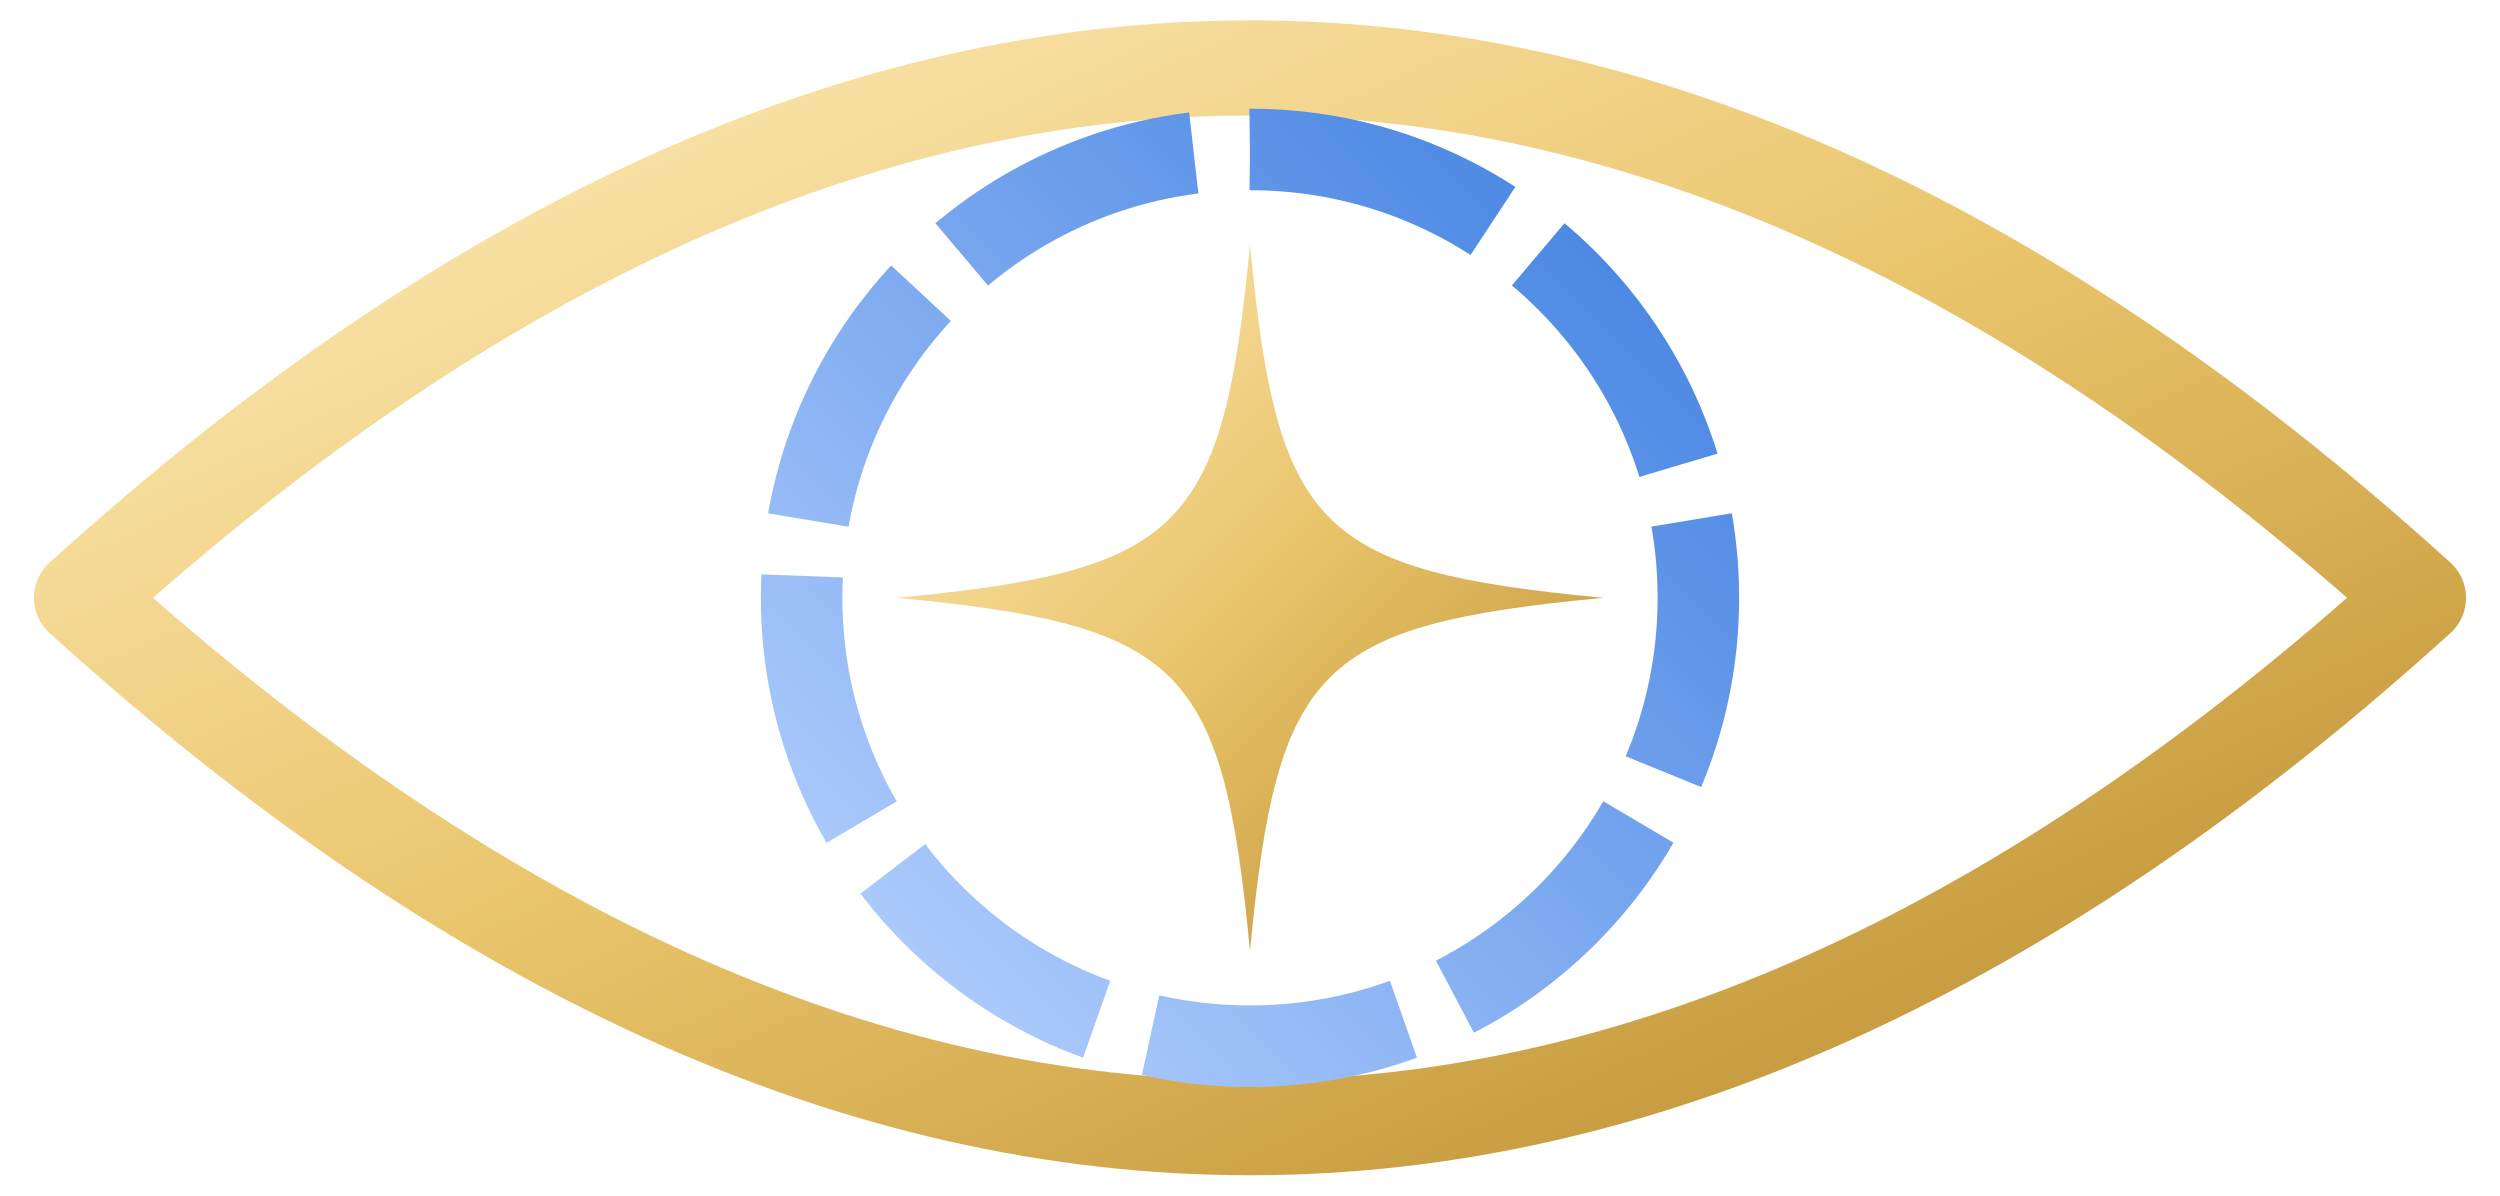
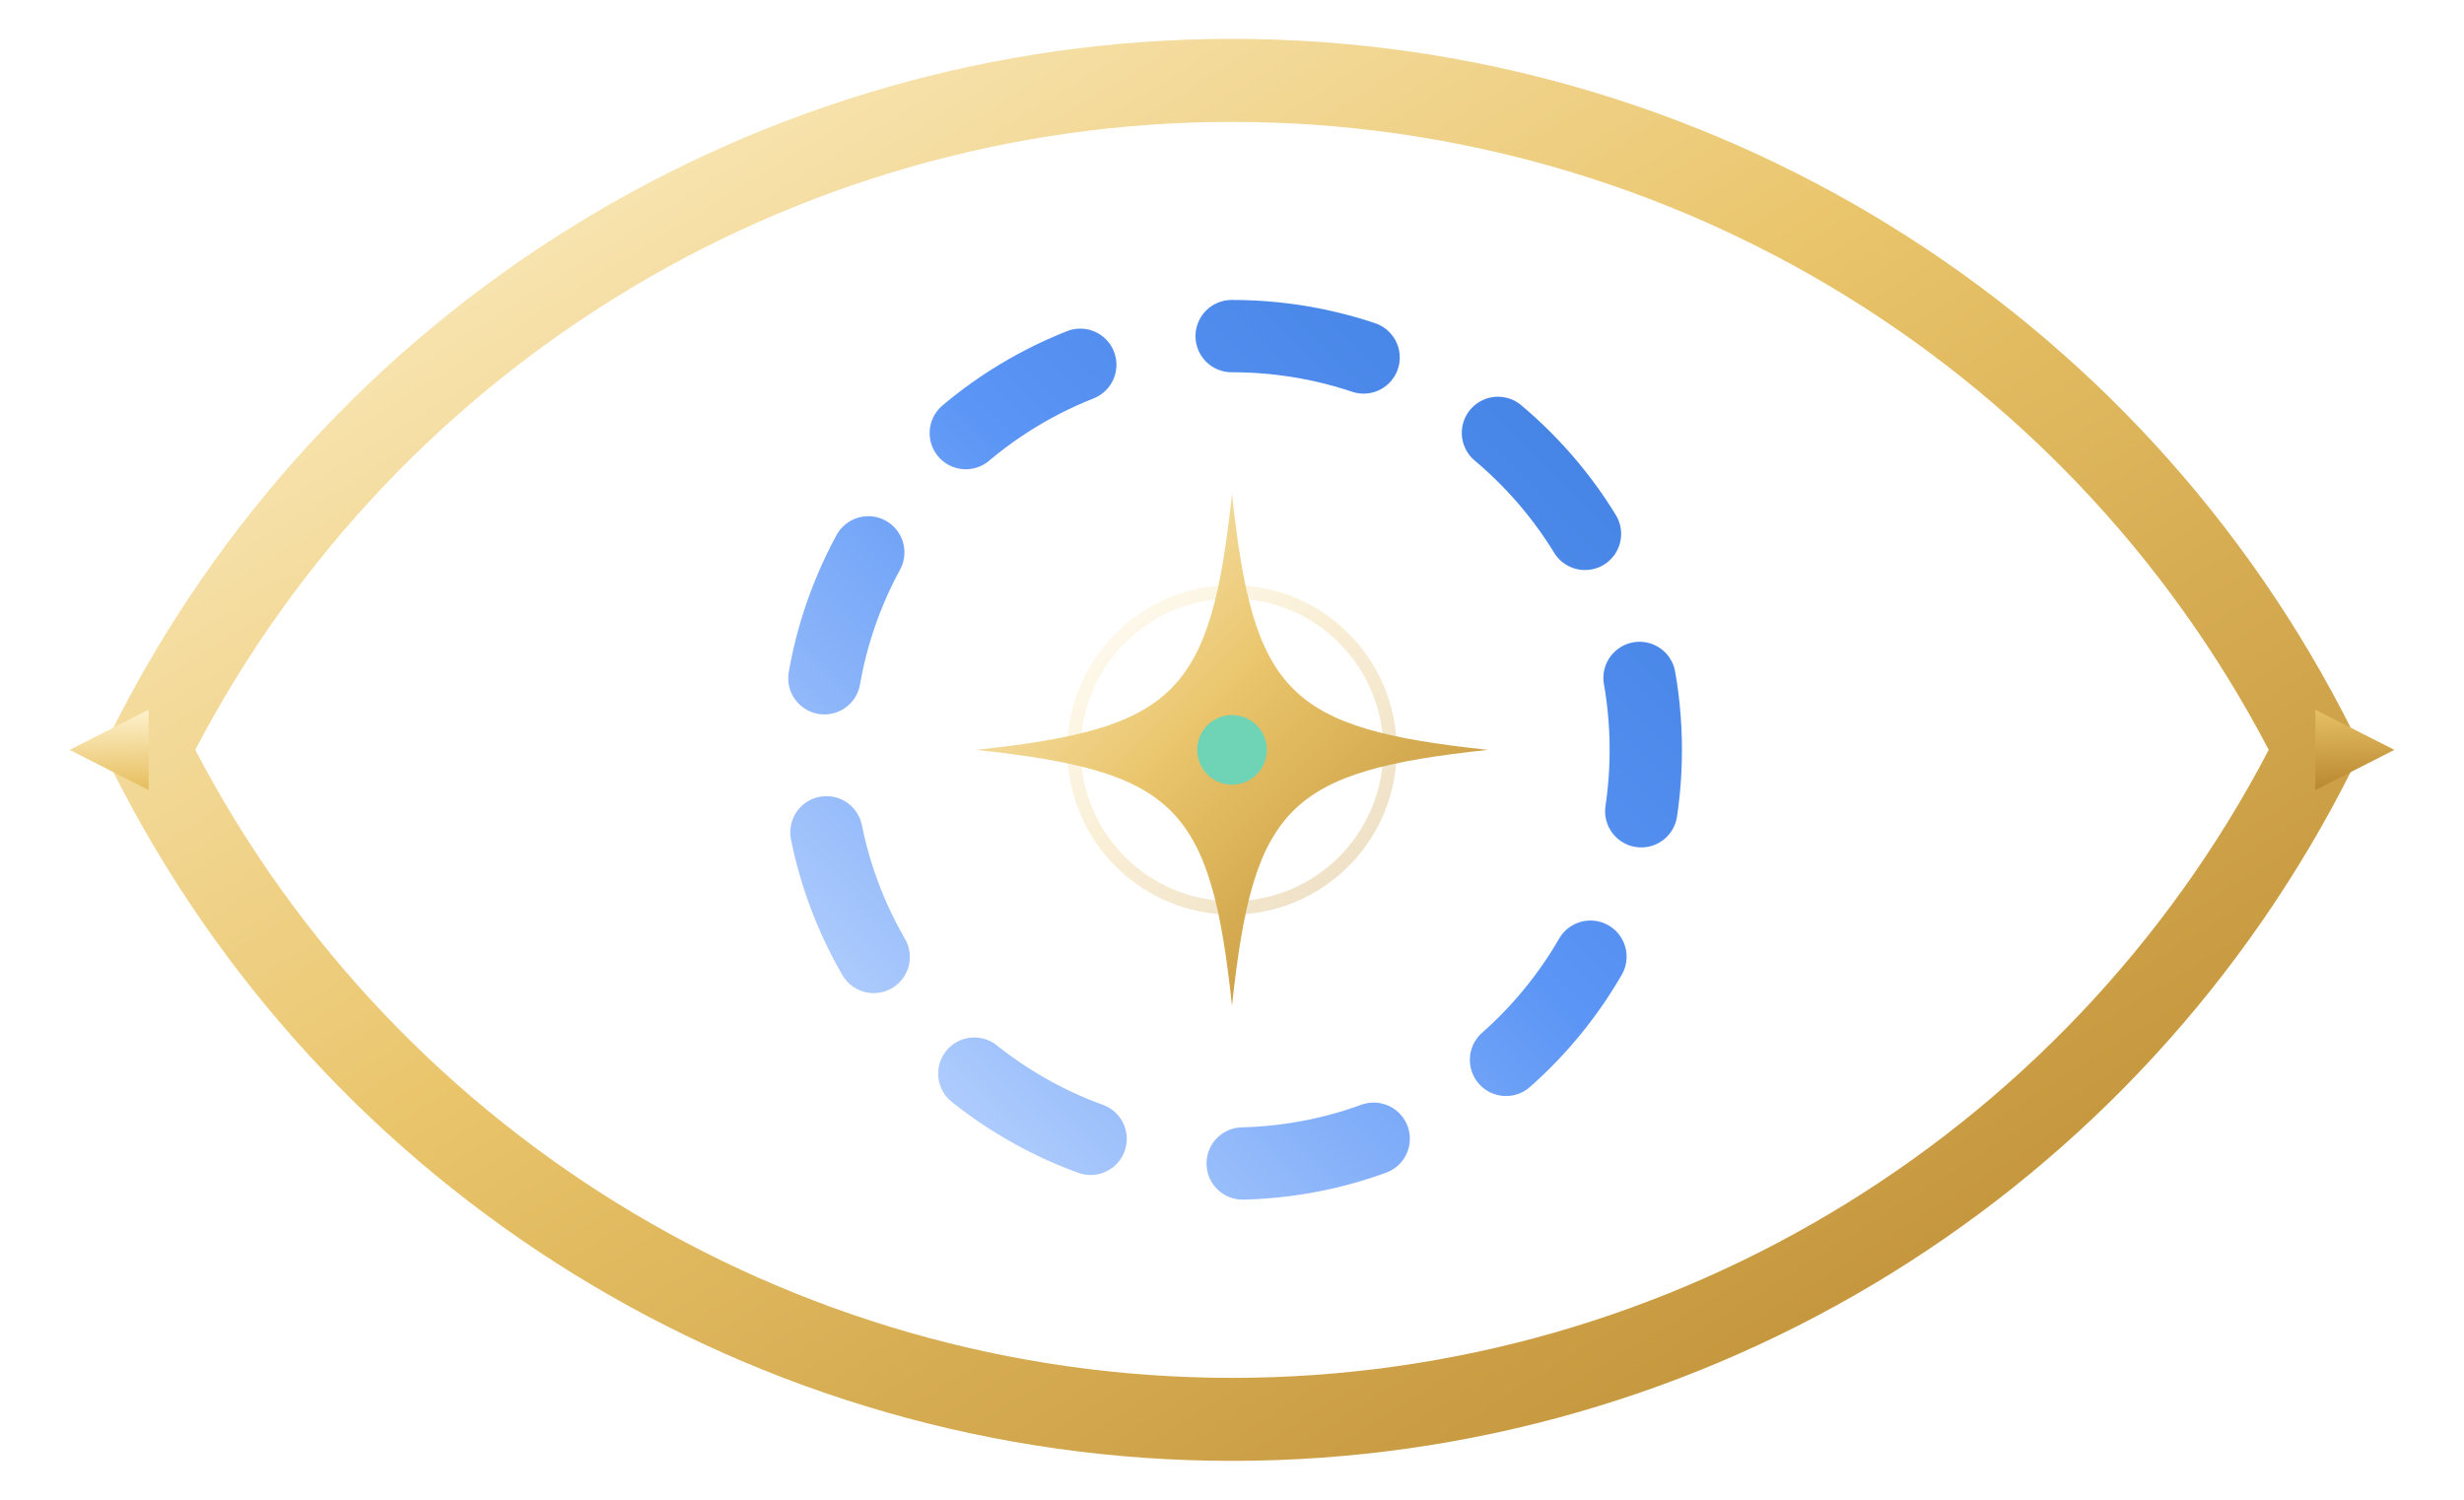
- <svg xmlns="http://www.w3.org/2000/svg" viewBox="0 0 184 88" width="184" height="88" role="img" aria-label="Hiểu Bản Thân — hieuban.com">
+ <svg xmlns="http://www.w3.org/2000/svg" viewBox="8 44 184 112" width="184" height="112" role="img" aria-label="Hiểu Bản Thân — Cửu Tinh Nhãn φ-Master">
  <defs>
    <linearGradient id="v" x1="0" y1="0" x2="1" y2="1">
-       <stop offset="0" stop-color="#FFEDBE" />
-       <stop offset="0.5" stop-color="#E9C46A" />
-       <stop offset="1" stop-color="#B98A2E" />
+       <stop offset="0" stop-color="#FFF3D1" />
+       <stop offset="0.45" stop-color="#E9C46A" />
+       <stop offset="1" stop-color="#B8862D" />
    </linearGradient>
    <linearGradient id="l" x1="0" y1="0" x2="1" y2="1">
-       <stop offset="0" stop-color="#B9D3FF" />
+       <stop offset="0" stop-color="#C4DAFF" />
+       <stop offset="0.55" stop-color="#5B95F5" />
      <stop offset="1" stop-color="#3F7FE0" />
    </linearGradient>
+     <linearGradient id="j" x1="0" y1="0" x2="1" y2="1">
+       <stop offset="0" stop-color="#A8F0DC" />
+       <stop offset="1" stop-color="#5FC4A5" />
+     </linearGradient>
+     <radialGradient id="glow" cx="50%" cy="50%" r="50%">
+       <stop offset="0%" stop-color="#E9C46A" stop-opacity="0.24" />
+       <stop offset="65%" stop-color="#3F7FE0" stop-opacity="0.08" />
+       <stop offset="100%" stop-color="#0A0A17" stop-opacity="0" />
+     </radialGradient>
  </defs>
-   <g transform="translate(-8 -56)">
-     <path d="M14 100 Q100 22 186 100 Q100 178 14 100 Z" fill="none" stroke="url(#v)" stroke-width="7" stroke-linejoin="round" />
-     <circle cx="100" cy="100" r="33" fill="none" stroke="url(#l)" stroke-width="6" stroke-dasharray="18.9 4.14" transform="rotate(-90 100 100)" />
-     <path d="M100 74 C102 95 105 98 126 100 C105 102 102 105 100 126 C98 105 95 102 74 100 C95 98 98 95 100 74 Z" fill="url(#v)" />
-   </g>
+   <path class="hb-mat" d="M19.1 100 A90.45 90.45 0 0 1 180.9 100 A90.45 90.45 0 0 1 19.1 100 Z" fill="none" stroke="url(#v)" stroke-width="6.2" stroke-linecap="round" stroke-linejoin="round" />
+   <path d="M13.2 100 L19.1 97.0 L19.1 103.0 Z M186.8 100 L180.9 97.0 L180.9 103.0 Z" fill="url(#v)" />
+   <circle cx="100" cy="100" r="11.8" fill="none" stroke="url(#v)" stroke-width="1" stroke-opacity="0.28" />
+   <circle class="hb-vong" cx="100" cy="100" r="30.9" fill="none" stroke="url(#l)" stroke-width="5.4" stroke-linecap="round" stroke-dasharray="10.00 11.572" transform="rotate(-90 100 100)" />
+   <path class="hb-sao" d="M100 80.9 C101.6 95.8 104.2 98.4 119.1 100 C104.2 101.6 101.6 104.2 100 119.1 C98.4 104.2 95.8 101.6 80.9 100 C95.8 98.4 98.4 95.8 100 80.9 Z" fill="url(#v)" />
+   <circle cx="100" cy="100" r="2.6" fill="#6FD3B5" />
</svg>
